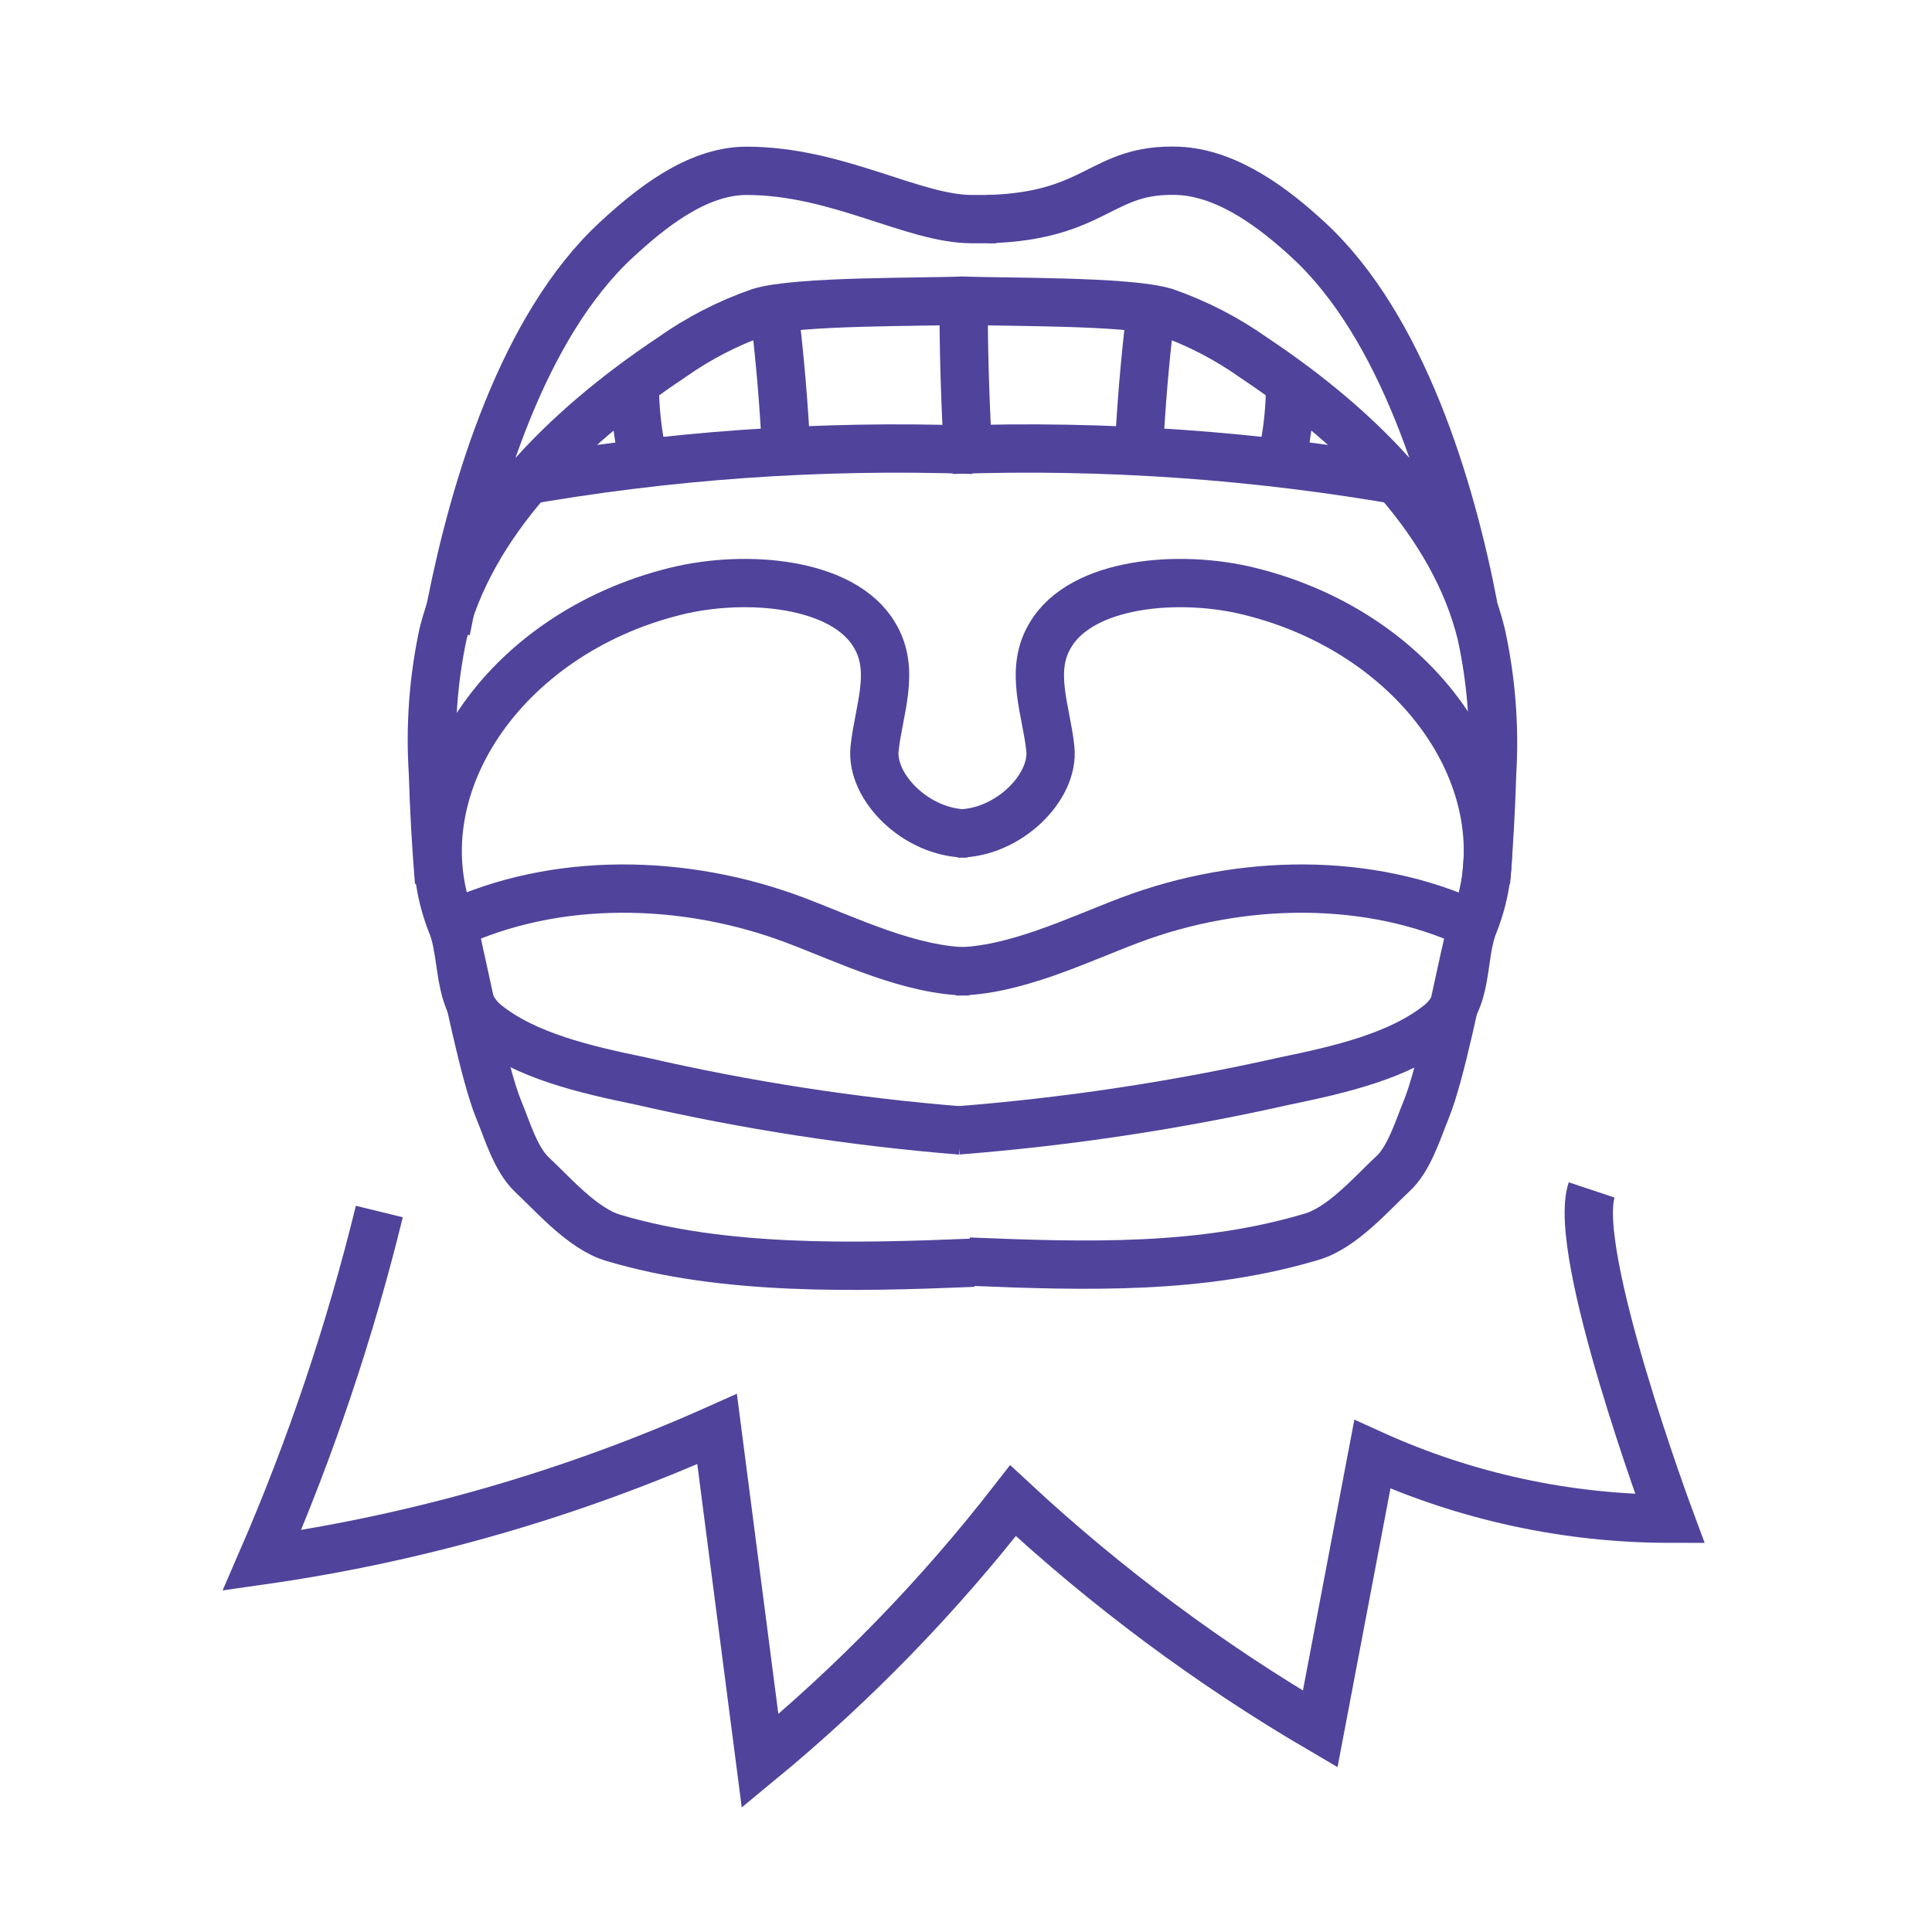
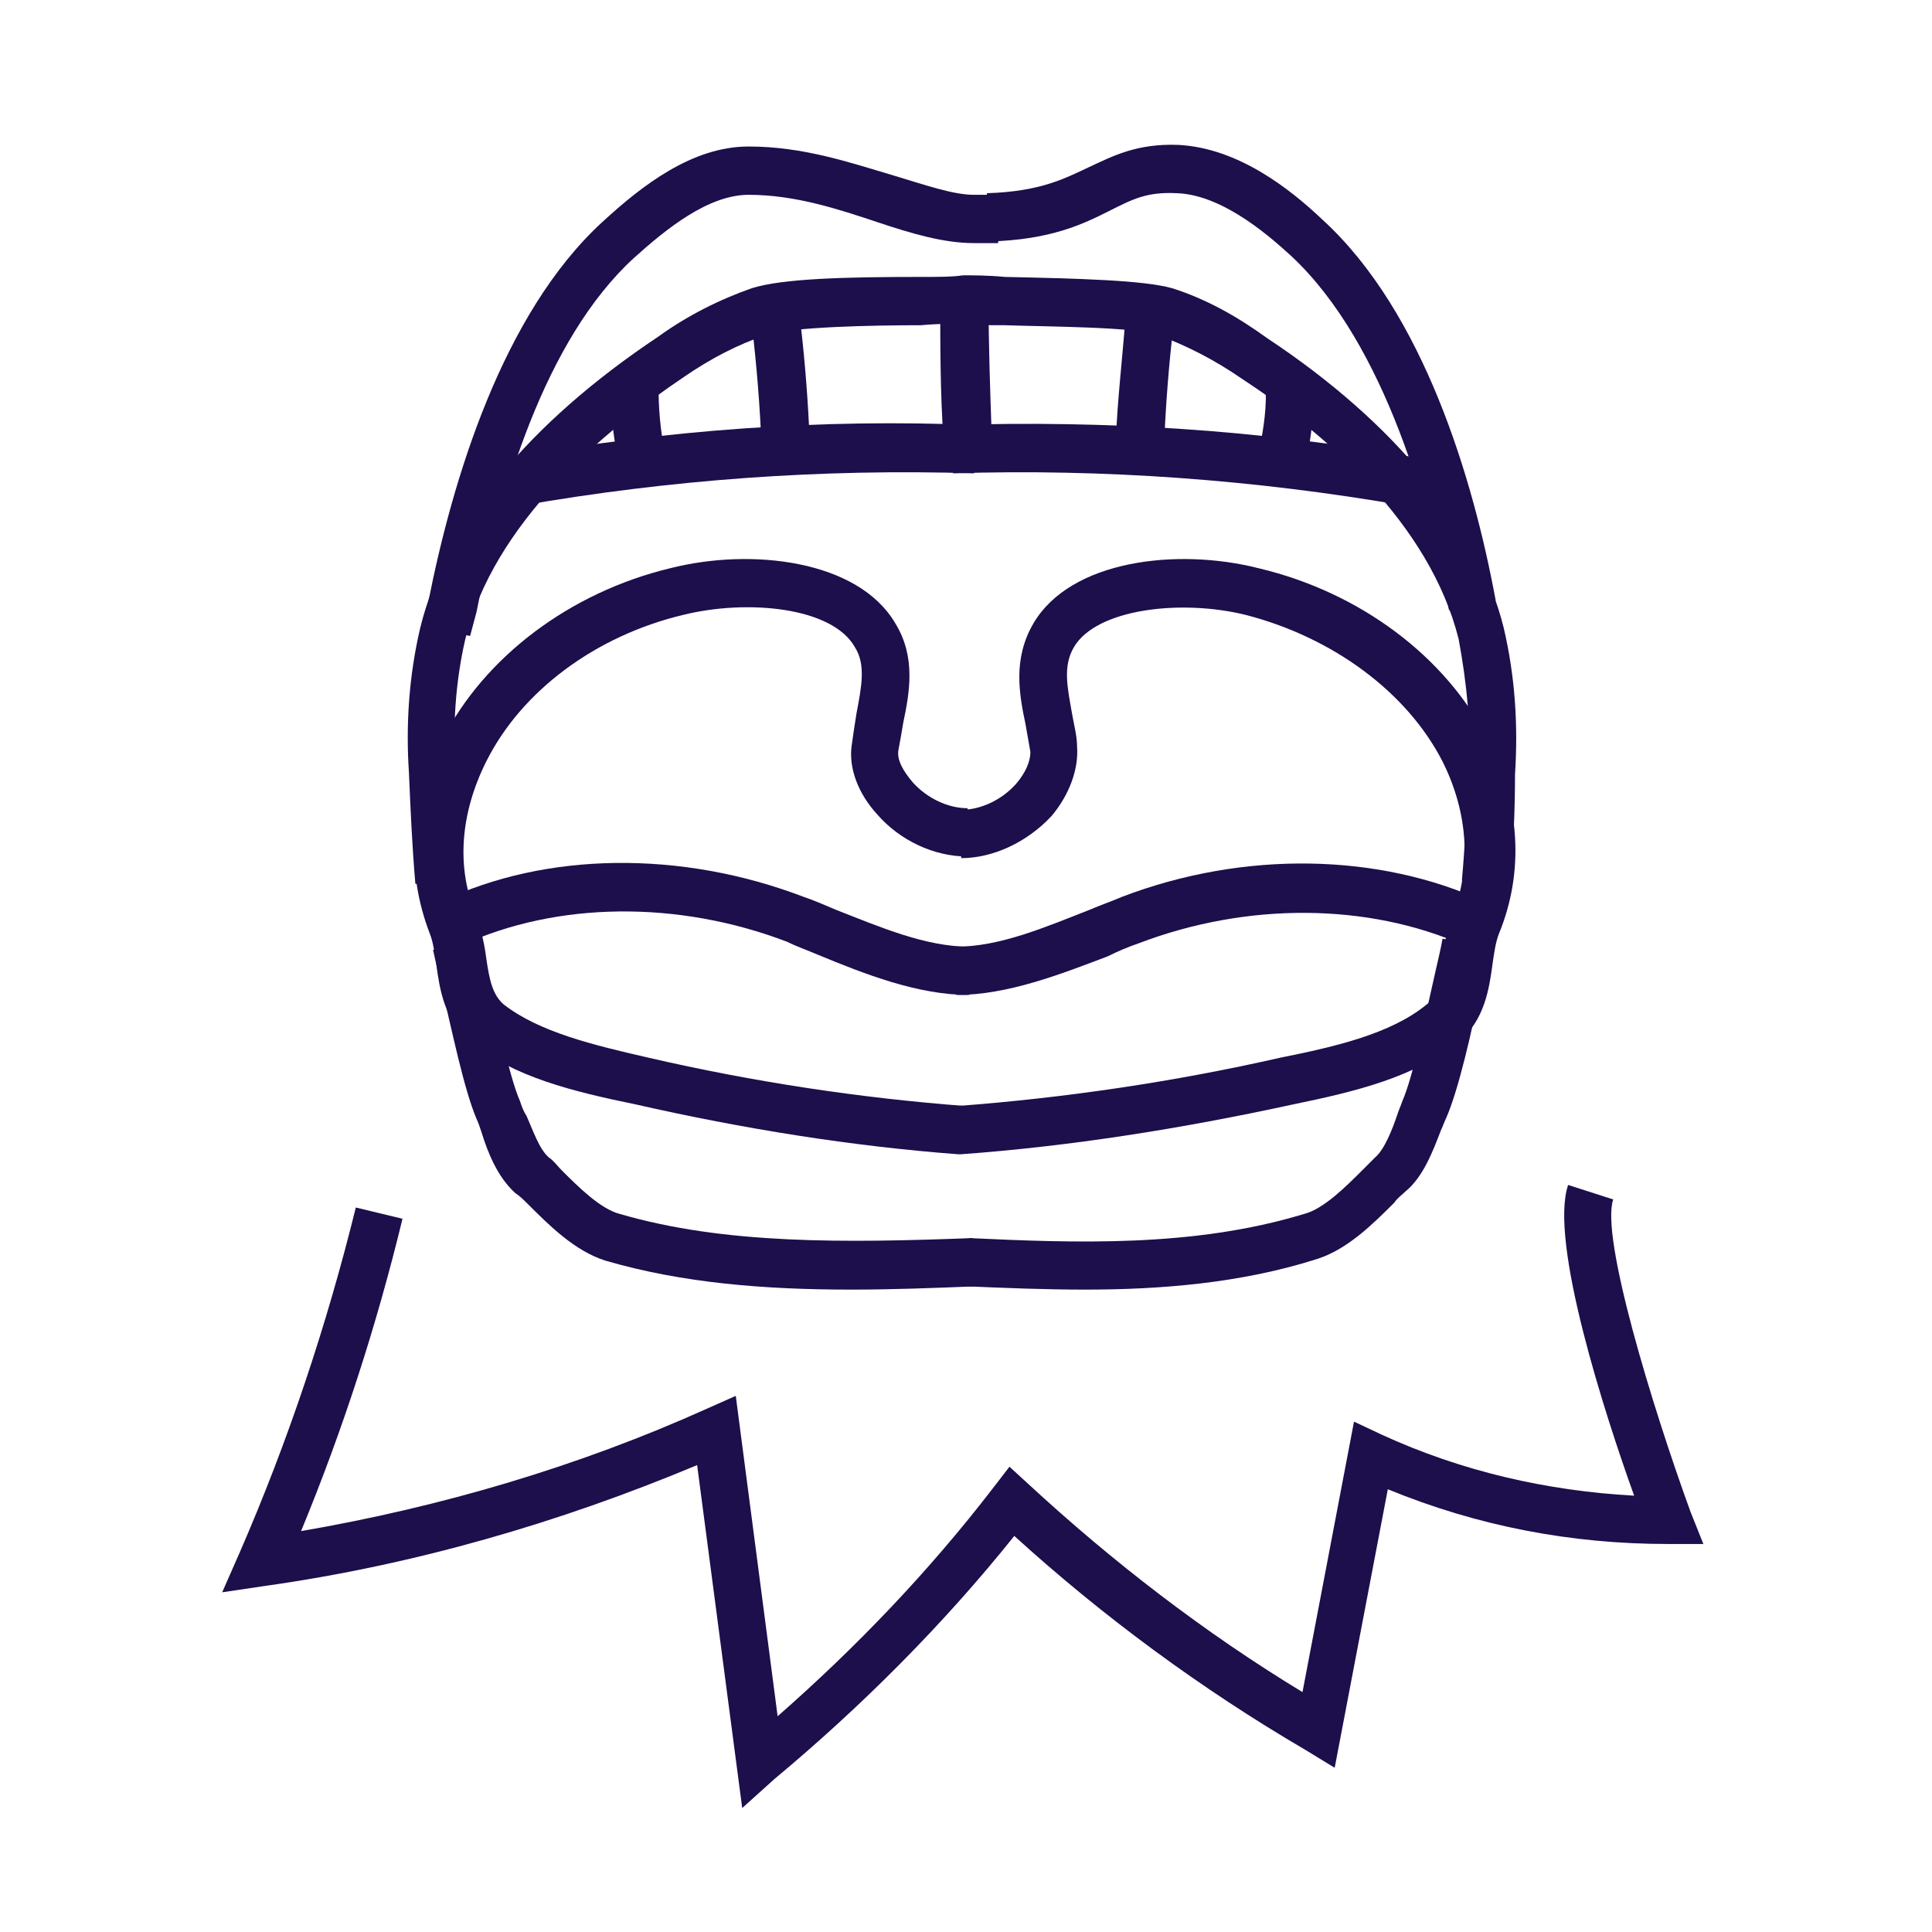
- <svg xmlns="http://www.w3.org/2000/svg" id="Layer_1" data-name="Layer 1" viewBox="0 0 120 120">
-   <path d="M28.07,57.44c6.41-3,14.4-2.9,21.33-.28,3.3,1.25,7.16,3.15,10.8,3.18" style="fill:none;stroke:#50439b;stroke-miterlimit:10;stroke-width:3px" />
-   <path d="M60.08,51.77c-3.15,0-6-2.87-5.76-5.25s1.34-4.86,0-7.07c-1.93-3.29-8-3.81-12.38-2.72C31.23,39.38,24.72,49.08,28.07,57.44c.78,1.93.27,4.63,2.09,6.13,2.47,2,6.17,2.86,9.67,3.58a138.44,138.44,0,0,0,19.87,3.07" style="fill:none;stroke:#50439b;stroke-miterlimit:10;stroke-width:3px" />
-   <path d="M59.87,18.67c-2.53.11-10.36,0-12.68.71a22,22,0,0,0-5.51,2.84C34.9,26.74,29.23,32.57,27.52,39.37A31.49,31.49,0,0,0,26.89,48q.1,3.39.38,6.78" style="fill:none;stroke:#50439b;stroke-miterlimit:10;stroke-width:3px" />
-   <path d="M28.4,58.63c.55,2.31,1.64,8,2.58,10.3C31.48,70.1,32,72,33.08,73c1.26,1.17,3.11,3.32,5,3.88,6.88,2.06,15,1.85,22.39,1.55" style="fill:none;stroke:#50439b;stroke-miterlimit:10;stroke-width:3px" />
-   <path d="M60.37,13.61c-3.66,0-8.36-3-14-3-3.16,0-6.08,2.44-8.07,4.27C32.44,20.29,29.45,30.36,28,37.69" style="fill:none;stroke:#50439b;stroke-linecap:square;stroke-linejoin:bevel;stroke-width:3px" />
-   <path d="M32.1,29.94a135.14,135.14,0,0,1,28.34-2" style="fill:none;stroke:#50439b;stroke-miterlimit:10;stroke-width:3px" />
-   <path d="M59.85,18.61q0,4.31.23,8.62" style="fill:none;stroke:#50439b;stroke-miterlimit:10;stroke-width:3px" />
-   <path d="M48.17,20q.44,3.79.64,7.58" style="fill:none;stroke:#50439b;stroke-miterlimit:10;stroke-width:3px" />
-   <path d="M39.43,23.82a20.86,20.86,0,0,0,.48,4.52" style="fill:none;stroke:#50439b;stroke-miterlimit:10;stroke-width:3px" />
-   <path d="M91.49,57.44c-6.41-3-14.4-2.9-21.33-.28-3.3,1.25-7.16,3.15-10.8,3.18" style="fill:none;stroke:#50439b;stroke-miterlimit:10;stroke-width:3px" />
-   <path d="M59.48,51.77c3.15,0,6-2.87,5.76-5.25s-1.34-4.86,0-7.07c1.93-3.29,8-3.81,12.38-2.72,10.76,2.65,17.27,12.34,13.91,20.71-.78,1.93-.27,4.63-2.09,6.13-2.47,2-6.17,2.86-9.67,3.58A143.35,143.35,0,0,1,59.5,70.21" style="fill:none;stroke:#50439b;stroke-miterlimit:10;stroke-width:3px" />
-   <path d="M59.69,18.67c2.53.11,10.36,0,12.68.71a22,22,0,0,1,5.51,2.84C84.67,26.74,90.33,32.57,92,39.37A31.49,31.49,0,0,1,92.68,48q-.1,3.39-.38,6.78" style="fill:none;stroke:#50439b;stroke-miterlimit:10;stroke-width:3px" />
-   <path d="M91.16,58.63c-.55,2.31-1.64,8-2.58,10.3-.49,1.18-1.06,3.09-2.09,4-1.26,1.17-3.11,3.32-5,3.88-6.88,2.06-14,1.85-21.31,1.55" style="fill:none;stroke:#50439b;stroke-miterlimit:10;stroke-width:3px" />
-   <path d="M61.35,13.61c6.84-.19,7-3.17,11.82-3,3.16.13,6.08,2.44,8.07,4.27,5.87,5.39,8.87,15.46,10.28,22.78" style="fill:none;stroke:#50439b;stroke-miterlimit:10;stroke-width:3px" />
-   <path d="M87.47,29.94a135.14,135.14,0,0,0-28.34-2" style="fill:none;stroke:#50439b;stroke-miterlimit:10;stroke-width:3px" />
-   <path d="M71.4,20q-.44,3.79-.64,7.58" style="fill:none;stroke:#50439b;stroke-miterlimit:10;stroke-width:3px" />
-   <path d="M80.13,23.82a20.86,20.86,0,0,1-.48,4.52" style="fill:none;stroke:#50439b;stroke-miterlimit:10;stroke-width:3px" />
-   <path d="M23.56,75.25a135.18,135.18,0,0,1-7.29,21.67,106,106,0,0,0,28.27-8.16l2.67,20.62A102.51,102.51,0,0,0,62.92,93.21,109,109,0,0,0,82,107.39l3.24-17.06a44.79,44.79,0,0,0,18.48,4s-6.15-16.55-4.86-20.42" style="fill:none;stroke:#50439b;stroke-miterlimit:10;stroke-width:3px" />
+ <svg xmlns="http://www.w3.org/2000/svg" version="1.1" id="Layer_1" x="0px" y="0px" viewBox="0 0 120 120" style="enable-background:new 0 0 120 120;" xml:space="preserve">
+   <style type="text/css">
+ 	.st0{fill:#1D0E4C;}
+ </style>
+   <path class="st0" d="M60.2,61.8c-3.2,0-6.5-1.3-9.4-2.5c-0.7-0.3-1.3-0.5-1.9-0.8c-6.8-2.6-14.3-2.5-20.2,0.2l-1.3-2.7  c6.5-3.1,14.9-3.2,22.5-0.3c0.6,0.2,1.3,0.5,2,0.8c2.8,1.1,5.6,2.3,8.3,2.3L60.2,61.8z" />
+   <path class="st0" d="M59.6,71.7c-6.7-0.5-13.5-1.6-20.1-3.1c-3.9-0.8-7.6-1.7-10.3-3.9c-1.6-1.3-1.9-3.3-2.1-4.8  c-0.1-0.7-0.2-1.4-0.4-1.9c-1.5-3.9-1.3-8.1,0.8-12.1c2.6-5.1,7.9-9.1,14.1-10.6c5.1-1.3,11.7-0.5,14,3.4c1.3,2.1,0.9,4.3,0.5,6.2  c-0.1,0.6-0.2,1.2-0.3,1.7c-0.1,0.6,0.3,1.3,0.9,2c0.9,1,2.2,1.6,3.4,1.6v3c-2.1,0-4.2-1-5.6-2.6c-1.2-1.3-1.8-2.9-1.6-4.3  c0.1-0.7,0.2-1.4,0.3-2c0.3-1.6,0.6-3-0.1-4.1c-1.4-2.5-6.7-3-10.7-2c-5.4,1.3-10,4.7-12.2,9.1c-1.6,3.2-1.9,6.6-0.6,9.6  c0.3,0.9,0.5,1.8,0.6,2.6c0.2,1.4,0.4,2.3,1.1,2.9c2.2,1.7,5.5,2.5,9,3.3c6.5,1.5,13.1,2.5,19.7,3L59.6,71.7z" />
+   <path class="st0" d="M25.8,54.9c-0.2-2.3-0.3-4.6-0.4-6.9c-0.2-3,0-6,0.7-9c1.6-6.5,6.7-12.7,14.8-18.1c1.8-1.3,3.8-2.3,5.8-3  c1.9-0.6,5.8-0.7,10.5-0.7c1.1,0,2,0,2.6-0.1l0.1,3c-0.6,0-1.6,0-2.7,0.1c-3,0-8,0.1-9.6,0.6c-1.8,0.6-3.5,1.5-5.1,2.6  c-5.2,3.5-11.8,9.1-13.6,16.3c-0.6,2.6-0.8,5.4-0.6,8.2c0.1,2.3,0.2,4.5,0.4,6.8L25.8,54.9z" />
+   <path class="st0" d="M52.9,80.1c-5.4,0-10.5-0.4-15.3-1.8c-1.9-0.6-3.5-2.2-4.8-3.5c-0.3-0.3-0.5-0.5-0.8-0.7  c-1.1-1-1.7-2.5-2.1-3.8c-0.1-0.3-0.2-0.6-0.3-0.8c-0.8-1.9-1.5-5.4-2.2-8.3c-0.2-0.9-0.4-1.7-0.5-2.2l2.9-0.7  c0.1,0.6,0.3,1.4,0.5,2.3c0.6,2.6,1.3,6.2,2,7.8c0.1,0.3,0.2,0.6,0.4,0.9c0.4,0.9,0.8,2.1,1.4,2.6c0.3,0.2,0.5,0.5,0.8,0.8  c1,1,2.4,2.4,3.6,2.7c6.5,1.9,14,1.8,21.9,1.5l0.1,3C58,80,55.4,80.1,52.9,80.1z" />
+   <path class="st0" d="M29.2,39.5l-2.9-0.6l0.3-1.5c1.5-7.6,4.6-17.9,10.8-23.6c2.5-2.3,5.6-4.7,9.1-4.7c3.4,0,6.3,1,9,1.8  c2,0.6,3.7,1.2,5,1.2h1.5v3h-1.5c-1.9,0-3.9-0.6-6-1.3c-2.4-0.8-5.1-1.7-8-1.7c-2.5,0-5.1,2.1-7.1,3.9c-5.6,5.1-8.4,14.8-9.8,22  L29.2,39.5z" />
+   <path class="st0" d="M32.4,31.4l-0.5-3c9.4-1.7,19.1-2.4,28.7-2l-0.1,3C51,29.1,41.6,29.8,32.4,31.4z" />
+   <path class="st0" d="M58.6,27.3c-0.2-2.9-0.2-5.8-0.2-8.7h3c0,2.8,0.1,5.7,0.2,8.5L58.6,27.3z" />
+   <path class="st0" d="M47.3,27.7c-0.1-2.5-0.3-5-0.6-7.5l3-0.3c0.3,2.5,0.5,5.1,0.6,7.7L47.3,27.7z" />
+   <path class="st0" d="M38.4,28.7c-0.3-1.6-0.5-3.2-0.5-4.8l3,0c0,1.4,0.1,2.8,0.4,4.2L38.4,28.7z" />
+   <path class="st0" d="M59.4,61.8l0-3c2.7,0,5.5-1.2,8.3-2.3c0.7-0.3,1.3-0.5,2-0.8c7.6-2.9,16-2.7,22.5,0.3l-1.3,2.7  C85,56.1,77.5,56,70.7,58.6c-0.6,0.2-1.3,0.5-1.9,0.8C65.9,60.5,62.6,61.8,59.4,61.8z" />
+   <path class="st0" d="M59.6,71.7l-0.2-3c6.7-0.5,13.5-1.5,20.1-3c3.5-0.7,6.9-1.5,9.1-3.3c0.7-0.5,0.8-1.5,1-2.9  c0.1-0.9,0.3-1.8,0.6-2.6c1.2-3,1-6.4-0.6-9.6c-2.2-4.3-6.8-7.7-12.2-9.1c-4-1-9.3-0.4-10.7,2c-0.7,1.2-0.4,2.5-0.1,4.2  c0.1,0.6,0.3,1.3,0.3,2c0.1,1.4-0.5,3-1.6,4.3c-1.5,1.6-3.6,2.6-5.6,2.6v-3c1.2,0,2.5-0.6,3.4-1.6c0.6-0.7,0.9-1.4,0.9-2  c-0.1-0.6-0.2-1.1-0.3-1.7c-0.4-1.9-0.8-4.1,0.5-6.3c2.3-3.9,8.9-4.7,14-3.4c6.3,1.5,11.6,5.5,14.2,10.6c2,4,2.3,8.2,0.7,12.1  c-0.2,0.5-0.3,1.2-0.4,1.9c-0.2,1.5-0.5,3.5-2.1,4.8c-2.7,2.2-6.4,3.1-10.3,3.9C73.4,70.1,66.5,71.2,59.6,71.7z" />
+   <path class="st0" d="M93.8,54.9l-3-0.2c0.2-2.2,0.3-4.5,0.4-6.7c0.2-2.8-0.1-5.6-0.6-8.3c-1.8-7.2-8.3-12.8-13.5-16.2  c-1.6-1.1-3.3-2-5.2-2.7c-1.5-0.5-6.5-0.5-9.5-0.6c-1.1,0-2.1,0-2.7-0.1l0.1-3c0.6,0,1.6,0,2.6,0.1c4.6,0.1,8.6,0.2,10.4,0.7  c2.2,0.7,4.1,1.8,5.9,3.1c8,5.3,13.1,11.6,14.7,18c0.7,3,0.9,6,0.7,9.1C94.1,50.3,94,52.6,93.8,54.9z" />
+   <path class="st0" d="M67.4,80.1c-2.5,0-4.9-0.1-7.3-0.2l0.1-3c6.5,0.3,13.9,0.6,20.8-1.5c1.2-0.3,2.6-1.7,3.6-2.7  c0.3-0.3,0.6-0.6,0.8-0.8c0.6-0.5,1.1-1.8,1.4-2.7c0.1-0.3,0.2-0.5,0.3-0.8c0.7-1.6,1.4-5.2,2-7.8c0.2-0.9,0.4-1.7,0.5-2.3l2.9,0.7  c-0.1,0.6-0.3,1.3-0.5,2.2c-0.6,2.9-1.4,6.5-2.2,8.3c-0.1,0.2-0.2,0.5-0.3,0.7c-0.5,1.3-1.1,2.9-2.2,3.8c-0.2,0.2-0.5,0.4-0.7,0.7  c-1.3,1.3-2.9,2.9-4.8,3.5C77.1,79.7,72.1,80.1,67.4,80.1z" />
+   <path class="st0" d="M90,37.9c-1.1-5.9-3.9-16.5-9.8-22c-1-0.9-4.1-3.8-7.1-3.9c-1.9-0.1-2.8,0.4-4.2,1.1c-1.6,0.8-3.6,1.8-7.5,1.9  l-0.1-3c3.3-0.1,4.8-0.9,6.3-1.6c1.5-0.7,3-1.5,5.6-1.4c3.7,0.2,6.9,2.7,9,4.7c6.2,5.7,9.3,16,10.7,23.6L90,37.9z" />
+   <path class="st0" d="M87.2,31.4c-9.2-1.6-18.7-2.3-28-2l-0.1-3c9.6-0.3,19.2,0.3,28.7,2L87.2,31.4z" />
+   <path class="st0" d="M72.3,27.7l-3-0.2c0.1-2.6,0.4-5.1,0.6-7.7l3,0.3C72.6,22.6,72.4,25.2,72.3,27.7z" />
+   <path class="st0" d="M81.1,28.7L78.2,28c0.3-1.4,0.5-2.8,0.4-4.2l3,0C81.6,25.4,81.5,27.1,81.1,28.7z" />
+   <path class="st0" d="M46.1,112.3l-2.8-21.3c-8.6,3.6-17.6,6.2-26.8,7.5l-2.7,0.4l1.1-2.5c3-6.9,5.4-14.1,7.2-21.4l2.9,0.7  c-1.6,6.6-3.7,13.1-6.3,19.4c8.7-1.5,17.2-4,25.2-7.6l1.8-0.8l2.6,19.9c4.9-4.3,9.4-9,13.4-14.2l1-1.3l1.2,1.1  c5.2,4.8,10.9,9.2,17,12.9l3.2-16.8l1.7,0.8c5,2.3,10.3,3.5,15.7,3.8c-1.8-5-5.3-15.8-4.1-19.3l2.8,0.9c-0.8,2.3,2.4,12.8,4.8,19.4  l0.8,2l-2.2,0c-6,0-11.8-1.1-17.4-3.4l-3.3,17.3l-1.8-1.1c-6.5-3.8-12.6-8.3-18.1-13.3c-4.4,5.5-9.5,10.6-14.9,15.1L46.1,112.3z" />
</svg>
